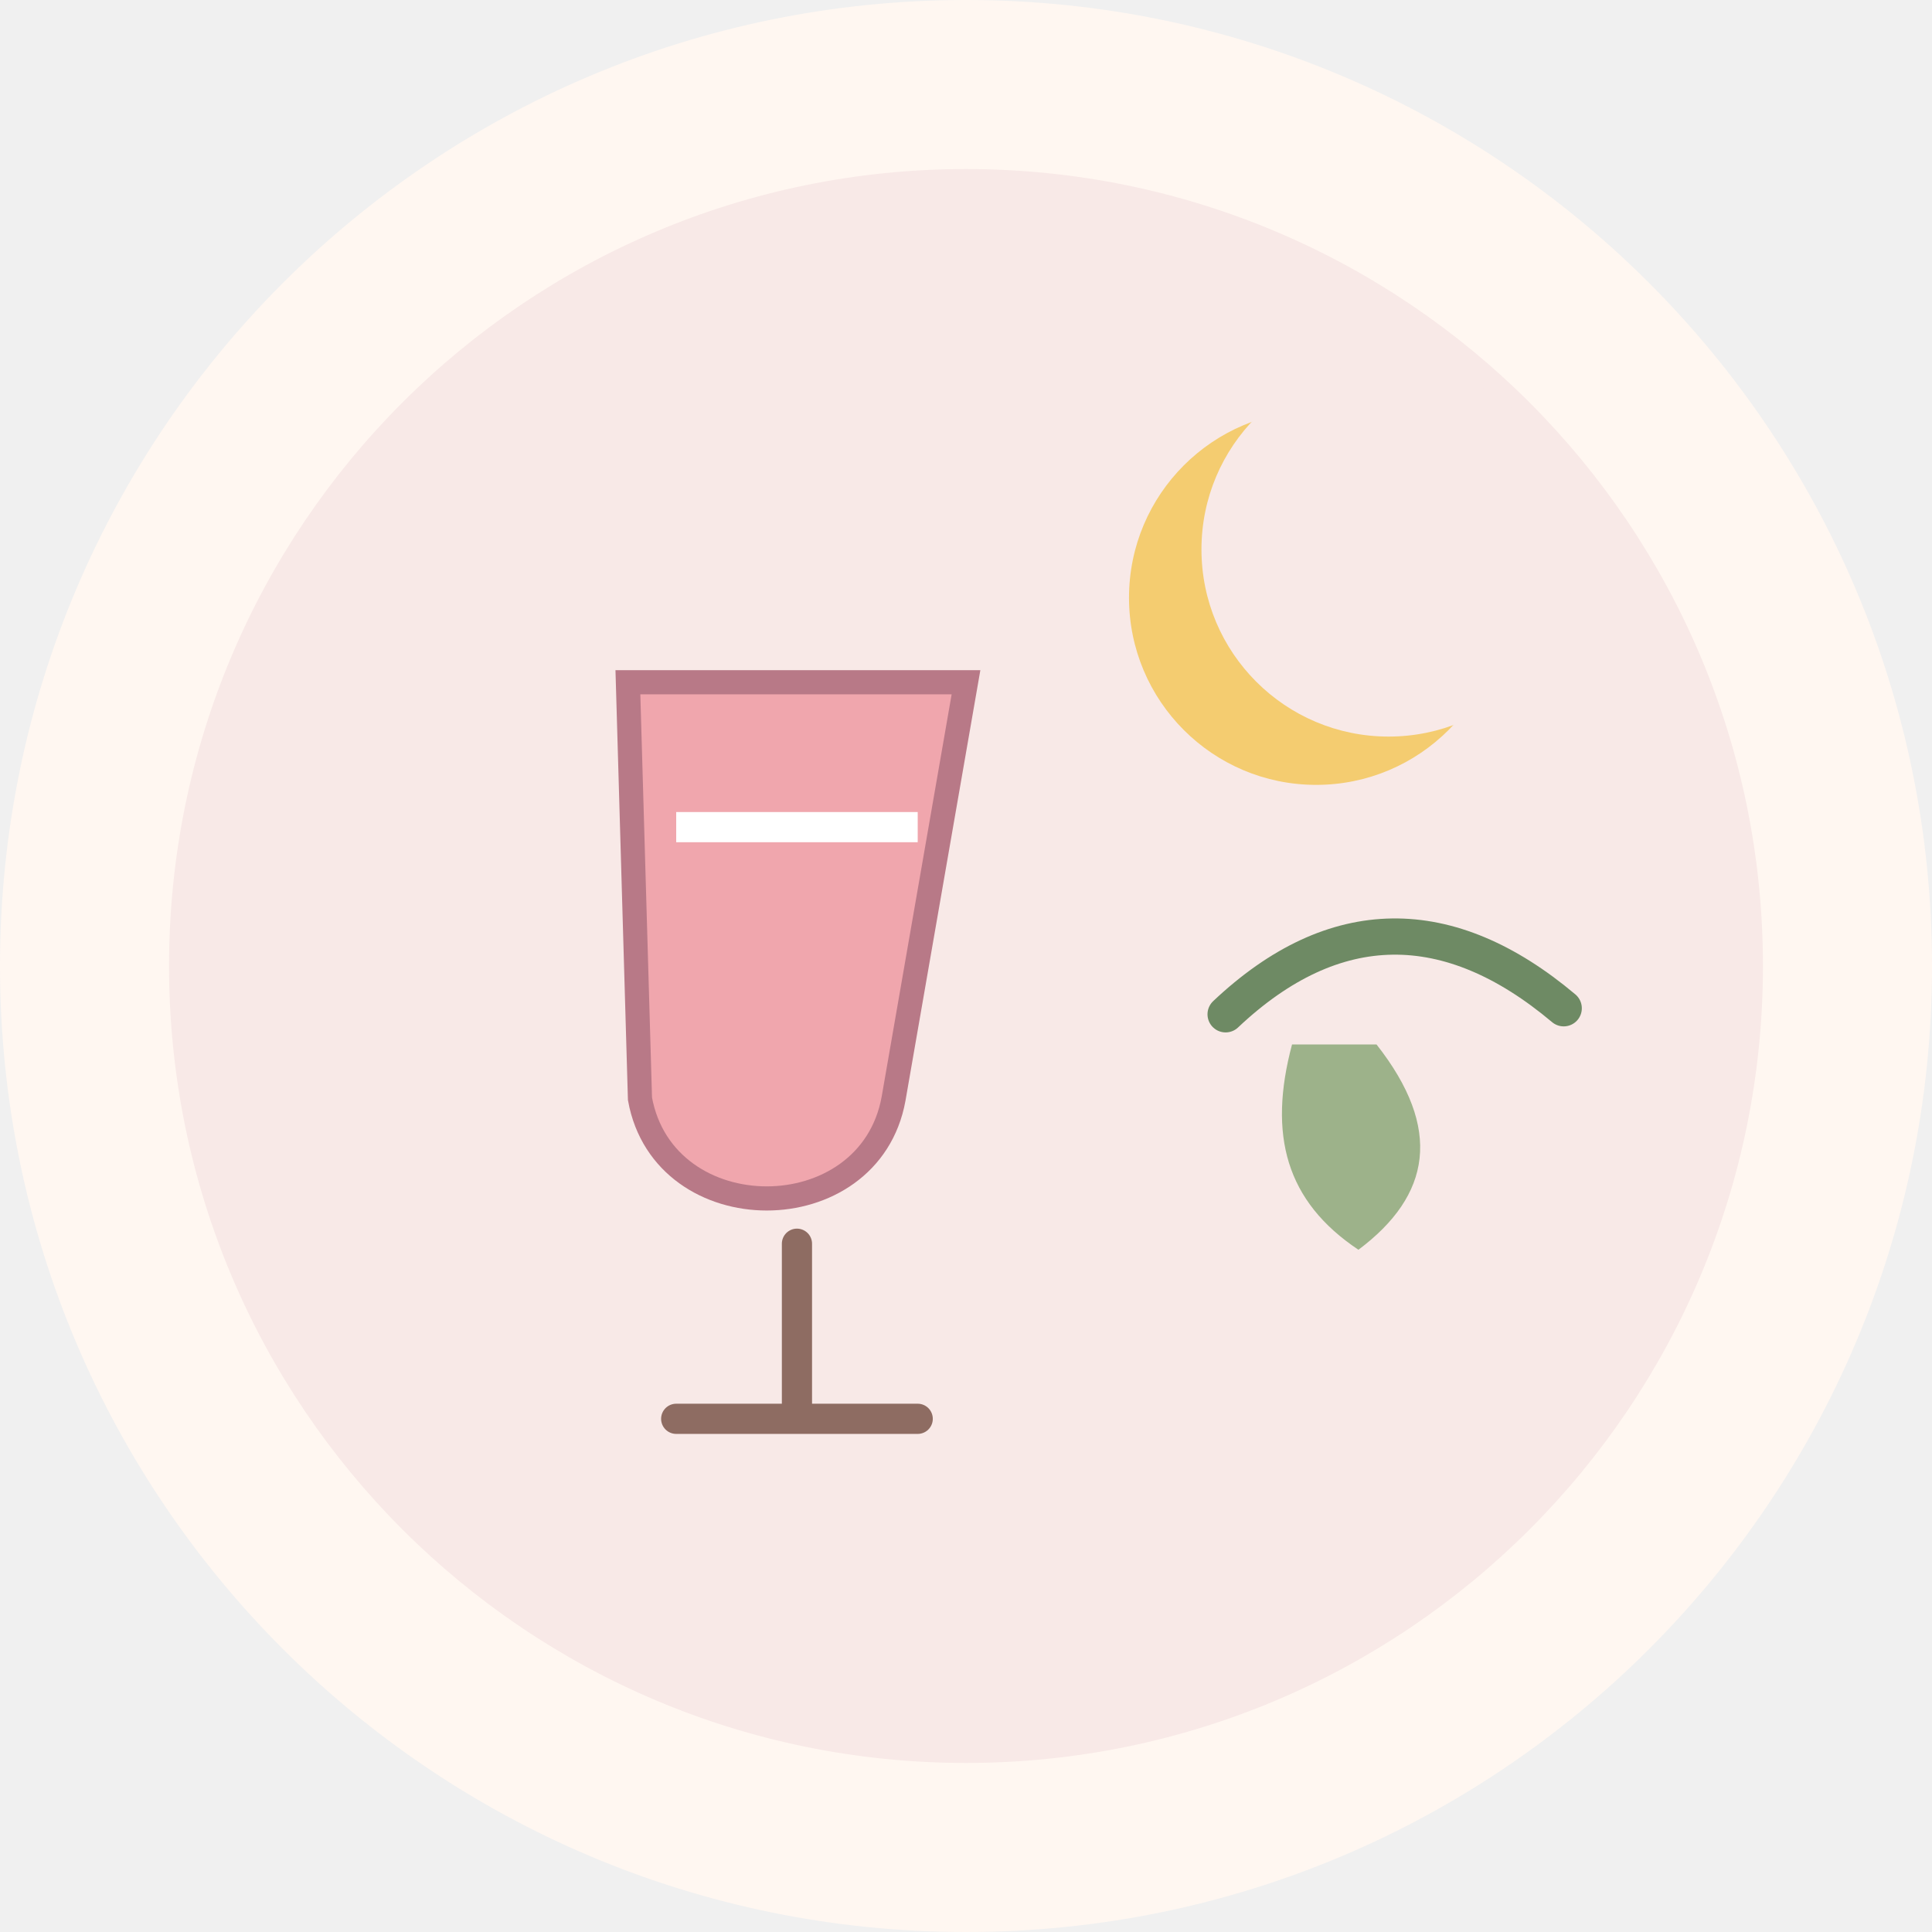
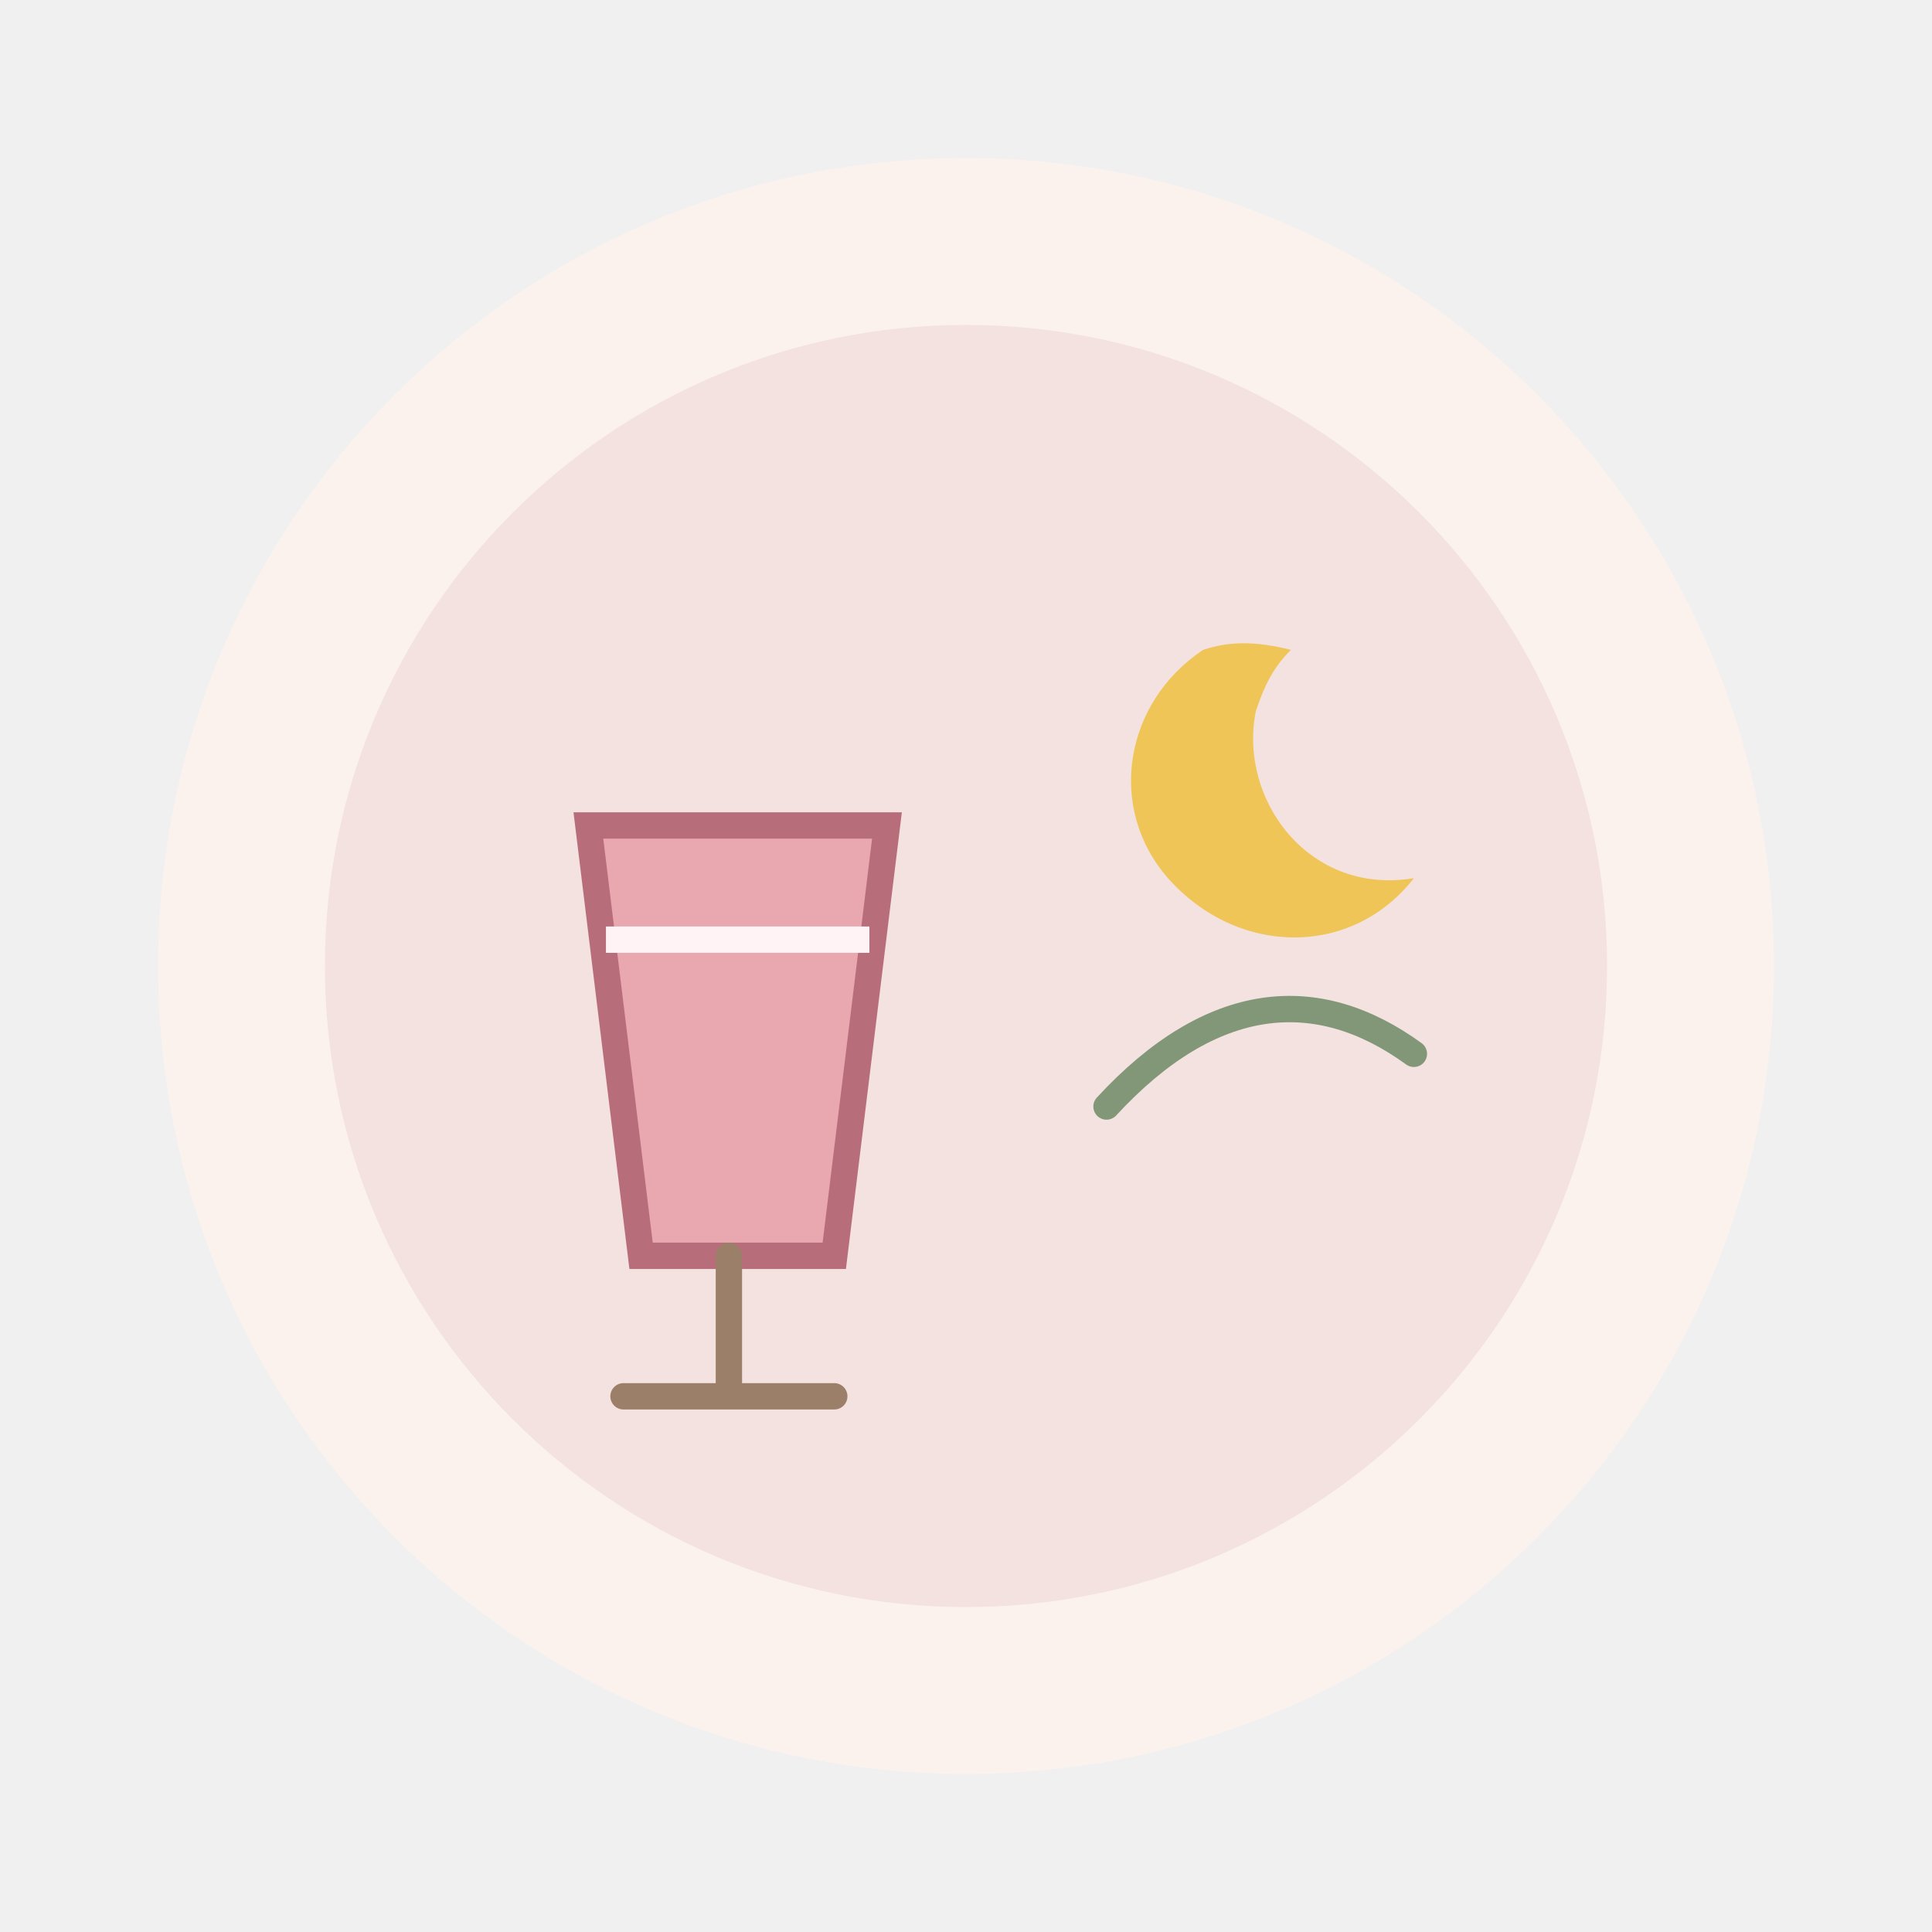
- <svg xmlns="http://www.w3.org/2000/svg" viewBox="0 0 320 320">
-   <rect width="320" height="320" rx="160" fill="#fff7f1" />
-   <circle cx="160" cy="160" r="132" fill="#f8e9e7" />
-   <path d="M104 113h56l-12 69c-4 22-38 22-42 0z" fill="#f0a6ad" stroke="#b87987" stroke-width="4" />
-   <path d="M112 137h40" stroke="#fff" stroke-width="5" />
-   <path d="M132 206v29M112 235h40" stroke="#8e6c62" stroke-width="5" stroke-linecap="round" />
-   <circle cx="218" cy="99" r="31" fill="#f4cc70" />
-   <circle cx="230" cy="91" r="31" fill="#f8e9e7" />
-   <path d="M203 168c18-17 37-17 56-1" fill="none" stroke="#6e8a64" stroke-width="6" stroke-linecap="round" />
-   <path d="M214 173c-4 15-1 26 11 34 12-9 14-20 3-34z" fill="#9db28a" />
+ <svg xmlns="http://www.w3.org/2000/svg" viewBox="0 0 220 220">
+   <circle cx="110" cy="110" r="92" fill="#fbf2ee" />
+   <circle cx="110" cy="110" r="73" fill="#f3e2df" />
+   <path d="M67 94h34l-6 49H73z" fill="#e9a7b0" stroke="#b86d7a" stroke-width="3" />
+   <path d="M69 107h30" stroke="#fff3f5" stroke-width="3" />
+   <path d="M83 143v16m-12 0h24" stroke="#9c7f69" stroke-width="3" stroke-linecap="round" />
+   <path d="M137 74c-9 6-11 18-4 26 8 9 21 9 28 0-12 2-20-9-18-19 1-3 2-5 4-7-4-1-7-1-10 0z" fill="#f0c557" />
+   <path d="M126 126c12-13 24-14 35-6" fill="none" stroke="#819778" stroke-width="3" stroke-linecap="round" />
</svg>
